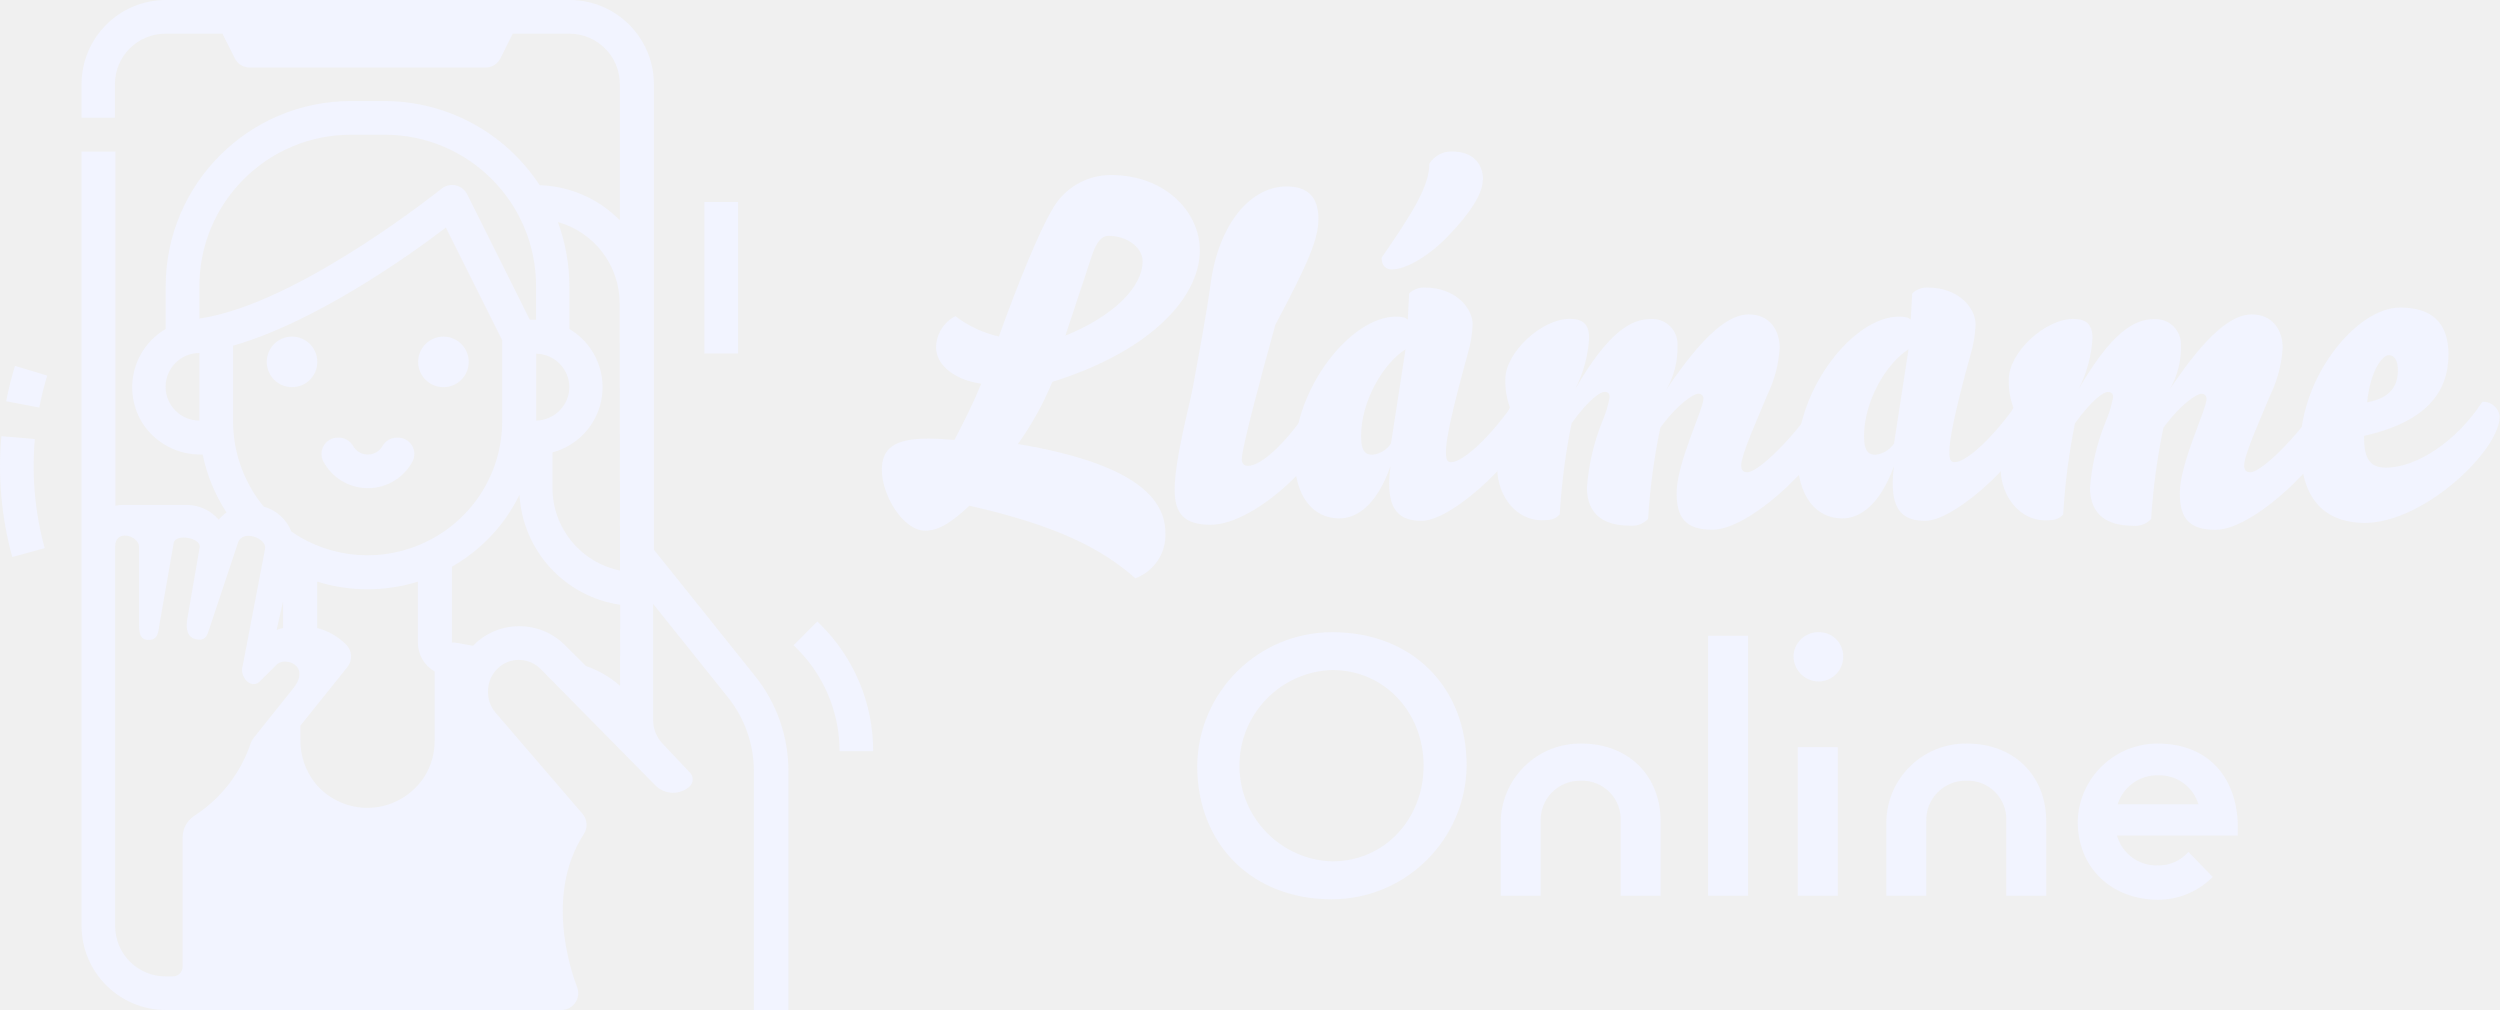
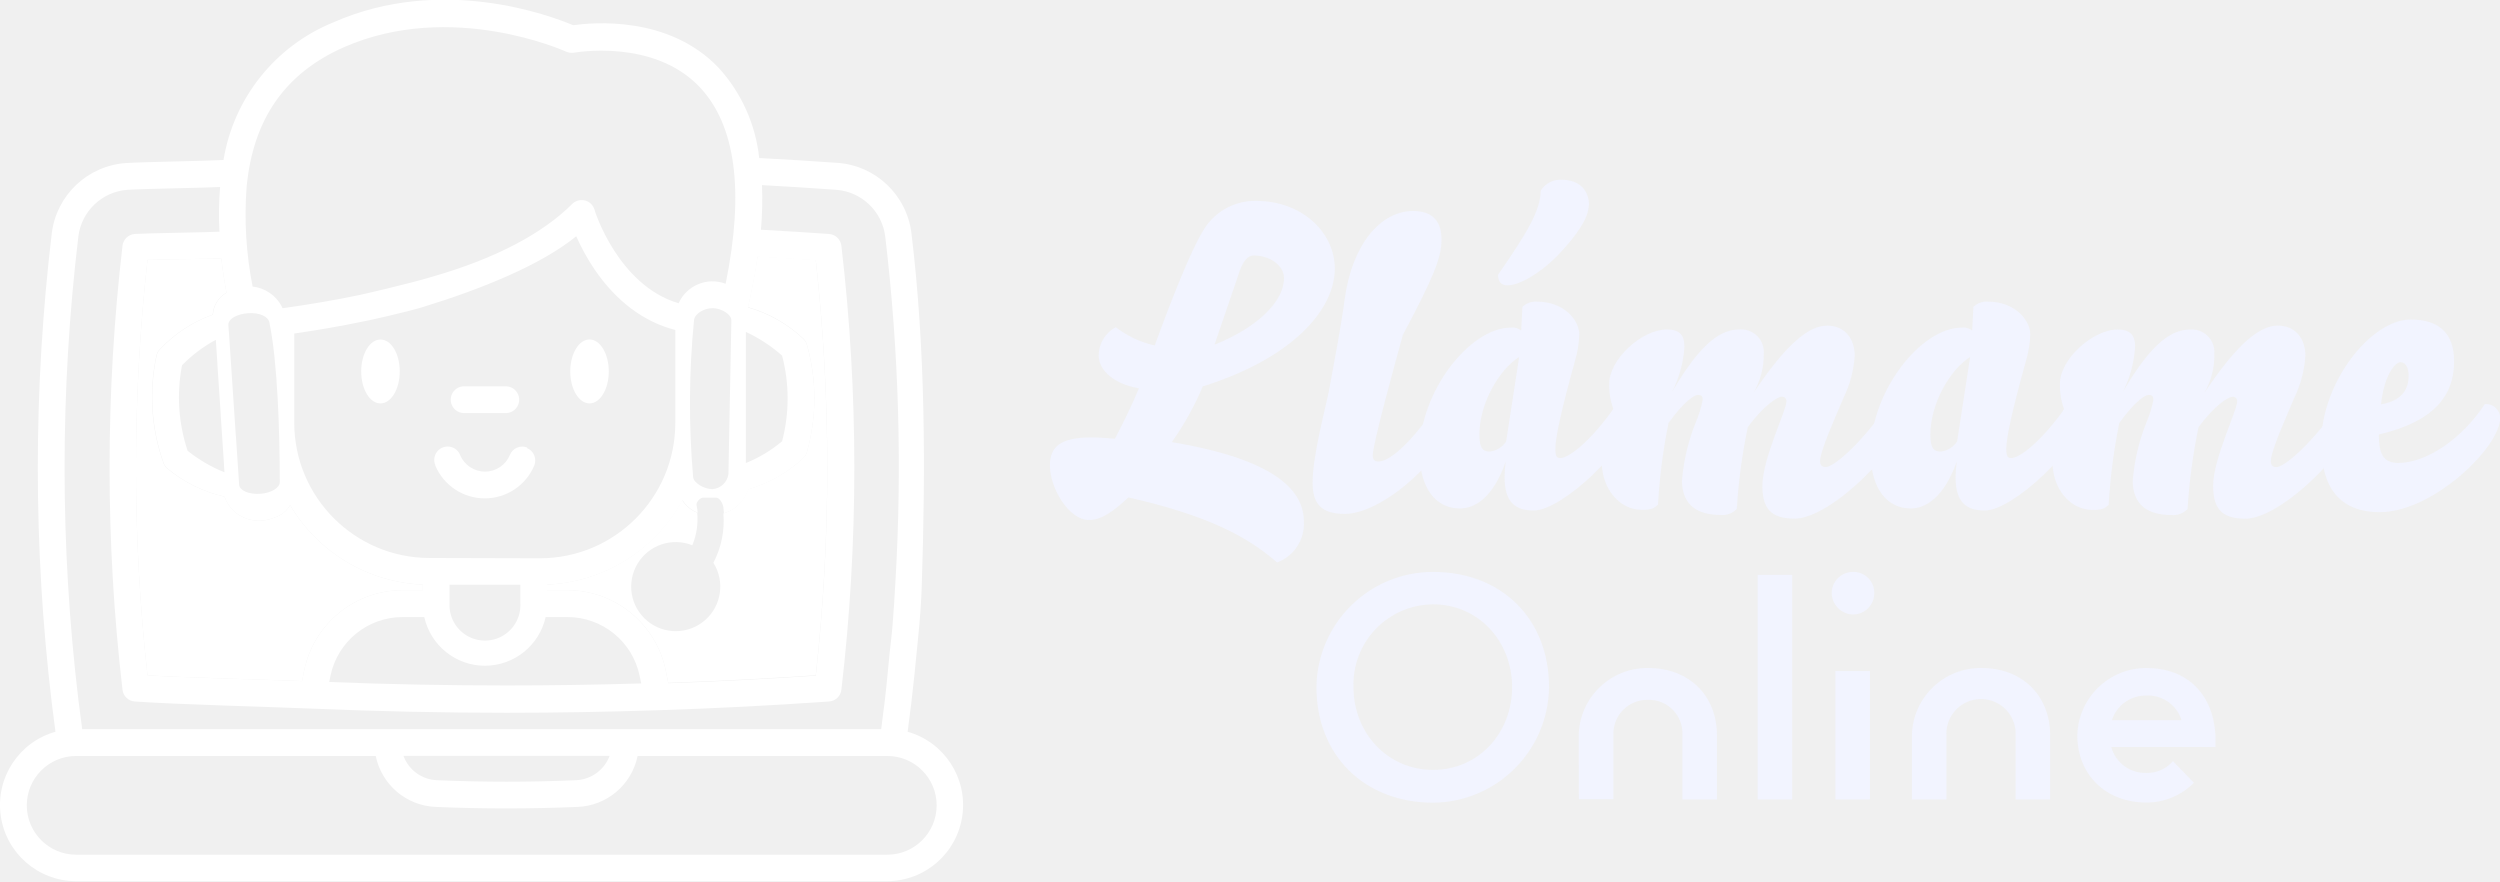
- <svg xmlns="http://www.w3.org/2000/svg" id="Capa_1" data-name="Capa 1" viewBox="0 0 259.06 104.66">
-   <g id="logo_llamame_online">
-     <g id="Online2" style="isolation:isolate">
-       <g style="isolation:isolate">
-         <path d="M124.06,79.77a14,14,0,0,1,14-13.84c8.22,0,13.92,5.62,13.92,13.84A14,14,0,0,1,138,93.61C129.83,93.61,124.06,88,124.06,79.77Zm23.46,0c0-5.48-4-9.92-9.48-9.92a9.92,9.92,0,0,0,0,19.83C143.52,89.68,147.52,85.24,147.52,79.77Z" transform="translate(0 -0.42)" fill="#f2f4ff" />
-         <path d="M155.51,85.54a8.24,8.24,0,0,1,8.36-8.07c4.81,0,8.21,3.26,8.21,8.07v7.7h-4.14v-7.7a4,4,0,0,0-4.14-4.22,4.07,4.07,0,0,0-4.15,4.22v7.7h-4.14Z" transform="translate(0 -0.42)" fill="#f2f4ff" />
-         <path d="M177,66.3h4.14V93.24H177Z" transform="translate(0 -0.42)" fill="#f2f4ff" />
-         <path d="M185.85,68.44a2.56,2.56,0,0,1,2.59-2.51A2.49,2.49,0,0,1,191,68.44a2.56,2.56,0,0,1-2.51,2.6A2.63,2.63,0,0,1,185.85,68.44Zm.44,9.4h4.15v15.4h-4.15Z" transform="translate(0 -0.42)" fill="#f2f4ff" />
-         <path d="M195.47,85.54a8.24,8.24,0,0,1,8.36-8.07c4.81,0,8.21,3.26,8.21,8.07v7.7H207.9v-7.7a4,4,0,0,0-4.14-4.22,4.07,4.07,0,0,0-4.15,4.22v7.7h-4.14Z" transform="translate(0 -0.42)" fill="#f2f4ff" />
-         <path d="M215.3,85.54a8.28,8.28,0,0,1,8.29-8.07c4.81,0,8,3,8.29,8.07V87H219.37a4.24,4.24,0,0,0,4.22,3.1,4.09,4.09,0,0,0,3.18-1.4l2.52,2.59a8,8,0,0,1-5.7,2.37C218.78,93.61,215.3,90.35,215.3,85.54Zm12.51-1.78a4.23,4.23,0,0,0-4.22-3,4.29,4.29,0,0,0-4.15,3Z" transform="translate(0 -0.42)" fill="#f2f4ff" />
-       </g>
+ <svg xmlns="http://www.w3.org/2000/svg" id="b928b248-3484-4605-b9dc-fcfa16358770" data-name="Capa 1" viewBox="0 0 332.22 117.13">
+   <g id="a50d7586-4ab9-4c20-a86f-573d79c665ec" data-name="Online" style="isolation:isolate">
+     <g style="isolation:isolate">
+       <path d="M174.94,91.31A15.5,15.5,0,0,1,190.44,76c9.1,0,15.41,6.23,15.41,15.33a15.54,15.54,0,0,1-15.41,15.34C181.34,106.65,174.94,100.42,174.94,91.31Zm26,0c0-6.06-4.43-11-10.5-11a10.64,10.64,0,0,0-10.58,11c0,6.07,4.51,11,10.58,11S200.94,97.38,200.94,91.31Z" fill="#f2f4ff" />
+       <path d="M209.79,97.71a9.13,9.13,0,0,1,9.27-8.94c5.33,0,9.1,3.61,9.1,8.94v8.53h-4.59V97.71A4.45,4.45,0,0,0,219,93a4.5,4.5,0,0,0-4.6,4.67v8.53h-4.59Z" fill="#f2f4ff" />
+       <path d="M233.57,76.39h4.59v29.85h-4.59Z" fill="#f2f4ff" />
+       <path d="M243.41,78.77A2.83,2.83,0,0,1,246.28,76a2.77,2.77,0,0,1,2.79,2.79,2.83,2.83,0,0,1-2.79,2.87A2.9,2.9,0,0,1,243.41,78.77Zm.49,10.41h4.59v17.06H243.9Z" fill="#f2f4ff" />
+       <path d="M254.07,97.71a9.13,9.13,0,0,1,9.27-8.94c5.33,0,9.1,3.61,9.1,8.94v8.53h-4.59V97.71a4.6,4.6,0,1,0-9.19,0v8.53h-4.59Z" fill="#f2f4ff" />
+       <path d="M276.05,97.71a9.17,9.17,0,0,1,9.18-8.94c5.33,0,8.86,3.36,9.18,8.94v1.56H280.56a4.69,4.69,0,0,0,4.67,3.44,4.51,4.51,0,0,0,3.53-1.56l2.78,2.87a8.86,8.86,0,0,1-6.31,2.63C279.9,106.65,276.05,103,276.05,97.71Zm13.85-2a4.65,4.65,0,0,0-4.67-3.28,4.73,4.73,0,0,0-4.59,3.28Z" fill="#f2f4ff" />
    </g>
-     <g id="Llamame" style="isolation:isolate">
-       <g style="isolation:isolate">
-         <path d="M97,36.42a3.71,3.71,0,0,1,2-3.24,11.57,11.57,0,0,0,4.51,2.11c2-5.59,4.23-11,5.5-13.11a6.92,6.92,0,0,1,6.15-3.62c5.5,0,9.17,3.76,9.17,7.8,0,4.7-4.8,10.34-15.28,13.63a32.62,32.62,0,0,1-3.57,6.44c12.6,2.12,15.28,5.92,15.28,9.21a4.75,4.75,0,0,1-3.11,4.7c-3.43-3-7.89-5.4-17.2-7.52-1.69,1.6-3.1,2.59-4.56,2.59-2.35,0-4.51-3.71-4.51-6.3,0-2.21,1.27-3.24,4.8-3.24.8,0,1.69.05,2.72.14,1.08-2.07,2-3.9,2.78-5.83C99,39.81,97,38.3,97,36.42Zm13.4-1.22c4.93-2,8-5,8-7.71,0-1.45-1.64-2.63-3.52-2.63-.61,0-1.27.42-1.88,2.49Z" transform="translate(0 -0.42)" fill="#f2f4ff" />
-         <path d="M125.44,29.89c.84-6.34,4.18-10.15,7.89-10.15,2,0,3.29.94,3.29,3.33,0,2.07-.94,4.38-4.46,11-1.27,4.56-3.48,12.74-3.48,13.91,0,.52.24.71.66.71,1.46,0,4.23-2.68,6.67-6.49a1.73,1.73,0,0,1,1.79,1.6c0,3.57-7.62,11-12.36,11-2.73,0-3.72-1.17-3.72-3.62,0-3.15,1.51-8.6,1.88-10.57C124.17,37.5,125,33.09,125.44,29.89Z" transform="translate(0 -0.42)" fill="#f2f4ff" />
-         <path d="M138.79,54.14c-2.68,0-4.66-2.21-4.66-6.49,0-7,5.83-14.42,10.53-14.42.66,0,1,.09,1.22.33l.14-2.73a2.19,2.19,0,0,1,1.65-.61c3.19,0,4.93,2.16,4.93,3.8a12.42,12.42,0,0,1-.52,3.11c-1.64,5.92-2.25,8.88-2.25,10.1,0,.94.19,1.08.56,1.08.94,0,3.39-1.78,6.4-6a1.57,1.57,0,0,1,1.73,1.45c0,3.06-7.8,10.63-11.18,10.63-2.07,0-3.39-.85-3.39-3.86a13.17,13.17,0,0,1,.15-1.83C142.59,53,140.43,54.14,138.79,54.14Zm6.86-17.53c-2.35,1.5-4.61,5.41-4.61,9,0,1.74.56,1.93,1.22,1.93a2.63,2.63,0,0,0,1.88-1.17Zm8-17.53c0,1.36-1.22,3.34-3.62,5.83-1.92,2-4.32,3.43-5.78,3.43-.65,0-1.08-.38-1.08-1.22,3.25-4.7,4.94-7.43,4.94-9.73a2.67,2.67,0,0,1,2.35-1.27C152.6,16.12,153.68,17.34,153.68,19.08Z" transform="translate(0 -0.42)" fill="#f2f4ff" />
-         <path d="M181.22,33c2.17,0,3.2,1.65,3.2,3.48a13.07,13.07,0,0,1-1.27,4.84c-.84,2.07-2.72,6.16-2.72,7.33,0,.52.23.71.65.71.85,0,3.86-2.45,7.1-7.05A1.73,1.73,0,0,1,190,43.85c0,3-8.22,11.46-12.55,11.46-2.77,0-3.71-1.22-3.71-3.8,0-3.1,2.77-8.7,2.77-9.73a.49.49,0,0,0-.56-.56c-.42,0-2.07,1-3.9,3.52a66,66,0,0,0-1.27,9.45,2.25,2.25,0,0,1-1.88.7c-2.63,0-4.42-1.08-4.46-3.9A23,23,0,0,1,166,44.18a12.19,12.19,0,0,0,.8-2.59c0-.42-.18-.56-.56-.56s-1.55.7-3.38,3.24a65.59,65.59,0,0,0-1.23,9.45c-.47.47-.79.61-1.88.61-2.63,0-4.55-2.49-4.6-5.31a20.33,20.33,0,0,1,1.31-6.39,7.91,7.91,0,0,1-.47-2.92c0-2.77,3.76-6.25,6.68-6.25,1.36,0,2,.56,2,2a13.19,13.19,0,0,1-1.46,5.31c3.43-5.93,5.78-7.29,7.85-7.29a2.61,2.61,0,0,1,2.77,2.77,8.6,8.6,0,0,1-1.17,4.56C176.57,35,179.16,33,181.22,33Z" transform="translate(0 -0.42)" fill="#f2f4ff" />
-         <path d="M190.91,54.14c-2.68,0-4.66-2.21-4.66-6.49,0-7,5.83-14.42,10.53-14.42.66,0,1,.09,1.22.33l.15-2.73a2.15,2.15,0,0,1,1.64-.61c3.2,0,4.93,2.16,4.93,3.8a12.78,12.78,0,0,1-.51,3.11C202.56,43.05,202,46,202,47.23c0,.94.19,1.08.57,1.08.94,0,3.38-1.78,6.39-6a1.58,1.58,0,0,1,1.74,1.45c0,3.06-7.81,10.63-11.19,10.63-2.07,0-3.38-.85-3.38-3.86a13,13,0,0,1,.14-1.83C194.71,53,192.55,54.14,190.91,54.14Zm6.86-17.53c-2.35,1.5-4.61,5.41-4.61,9,0,1.74.57,1.93,1.23,1.93a2.66,2.66,0,0,0,1.88-1.17Z" transform="translate(0 -0.42)" fill="#f2f4ff" />
-         <path d="M233.35,33c2.16,0,3.19,1.65,3.19,3.48a13.07,13.07,0,0,1-1.27,4.84c-.84,2.07-2.72,6.16-2.72,7.33,0,.52.23.71.66.71.84,0,3.85-2.45,7.09-7.05a1.73,1.73,0,0,1,1.84,1.55c0,3-8.23,11.46-12.55,11.46-2.78,0-3.71-1.22-3.71-3.8,0-3.1,2.77-8.7,2.77-9.73a.5.5,0,0,0-.57-.56c-.42,0-2.06,1-3.9,3.52a67.4,67.4,0,0,0-1.27,9.45,2.25,2.25,0,0,1-1.88.7c-2.63,0-4.41-1.08-4.46-3.9a22.68,22.68,0,0,1,1.6-6.81,12.82,12.82,0,0,0,.8-2.59c0-.42-.19-.56-.57-.56s-1.55.7-3.38,3.24a65.51,65.51,0,0,0-1.22,9.45c-.47.47-.8.61-1.88.61-2.63,0-4.56-2.49-4.61-5.31a20.09,20.09,0,0,1,1.32-6.39,7.71,7.71,0,0,1-.47-2.92c0-2.77,3.76-6.25,6.67-6.25,1.36,0,2,.56,2,2a13.19,13.19,0,0,1-1.46,5.31c3.44-5.93,5.78-7.29,7.85-7.29A2.62,2.62,0,0,1,226,36.23a8.63,8.63,0,0,1-1.18,4.56C228.69,35,231.28,33,233.35,33Z" transform="translate(0 -0.42)" fill="#f2f4ff" />
-         <path d="M238.38,46.62c0-7.1,5.78-14.33,10.34-14.33,3.24,0,5,1.55,5,4.84,0,3.94-2.31,7-8.75,8.46,0,2.11.43,3.29,2.26,3.29,3.2,0,7.33-2.73,10-6.82a1.69,1.69,0,0,1,1.79,1.55c0,3.48-7.85,11-14,11C240.49,54.56,238.38,51.7,238.38,46.62Zm9.16-9.4c-.66,0-1.92,1.6-2.25,4.89,2.63-.47,3.19-1.93,3.19-3.34C248.48,37.78,248.11,37.22,247.54,37.22Z" transform="translate(0 -0.42)" fill="#f2f4ff" />
-       </g>
+   </g>
+   <g id="fe436a67-c499-4401-b571-6080a82b3c52" data-name="Llámame" style="isolation:isolate">
+     <g style="isolation:isolate">
+       <path d="M146,47.21a4.3,4.3,0,0,1,2.27-3.73,13.28,13.28,0,0,0,5.18,2.43c2.33-6.42,4.87-12.69,6.32-15.06a8,8,0,0,1,7.08-4.16c6.32,0,10.53,4.32,10.53,9,0,5.4-5.51,11.88-17.55,15.66a38.47,38.47,0,0,1-4.11,7.4c14.48,2.43,17.55,6.81,17.55,10.59a5.46,5.46,0,0,1-3.56,5.4c-3.94-3.41-9.07-6.21-19.76-8.64-1.95,1.83-3.57,3-5.24,3-2.7,0-5.19-4.27-5.19-7.24,0-2.54,1.46-3.73,5.51-3.73.92,0,1.94.06,3.13.17,1.25-2.38,2.27-4.49,3.19-6.7C148.3,51.1,146,49.37,146,47.21Zm15.39-1.4c5.67-2.27,9.24-5.73,9.24-8.86,0-1.67-1.89-3-4-3-.7,0-1.46.48-2.16,2.86Z" fill="#f2f4ff" />
+       <path d="M178.7,39.7c1-7.29,4.81-11.66,9.07-11.66,2.33,0,3.79,1.08,3.79,3.83,0,2.38-1.08,5-5.14,12.64-1.45,5.24-4,14.63-4,16,0,.6.27.82.76.82,1.67,0,4.85-3.08,7.66-7.46a2,2,0,0,1,2.05,1.84c0,4.1-8.74,12.58-14.2,12.58-3.13,0-4.26-1.35-4.26-4.16,0-3.62,1.72-9.88,2.16-12.15C177.24,48.45,178.22,43.38,178.7,39.7Z" fill="#f2f4ff" />
+       <path d="M194,67.57c-3.08,0-5.35-2.54-5.35-7.45,0-8.1,6.7-16.58,12.1-16.58a1.82,1.82,0,0,1,1.4.38l.16-3.14a2.53,2.53,0,0,1,1.89-.7c3.68,0,5.67,2.49,5.67,4.38a14.45,14.45,0,0,1-.59,3.56c-1.89,6.8-2.59,10.21-2.59,11.61,0,1.08.21,1.24.65,1.24,1.08,0,3.88-2,7.34-6.91a1.81,1.81,0,0,1,2,1.67c0,3.51-9,12.21-12.85,12.21-2.38,0-3.89-1-3.89-4.43a15.7,15.7,0,0,1,.16-2.1C198.41,66.22,195.93,67.57,194,67.57Zm7.88-20.14c-2.7,1.72-5.29,6.21-5.29,10.36,0,2,.65,2.22,1.4,2.22a3,3,0,0,0,2.16-1.35Zm9.24-20.15c0,1.57-1.41,3.84-4.16,6.7-2.22,2.27-5,3.94-6.64,3.94-.76,0-1.25-.43-1.25-1.4,3.73-5.4,5.67-8.53,5.67-11.18a3.1,3.1,0,0,1,2.7-1.46C209.91,23.88,211.16,25.29,211.16,27.28Z" fill="#f2f4ff" />
+       <path d="M242.8,43.27c2.48,0,3.67,1.89,3.67,4A15,15,0,0,1,245,52.83c-1,2.37-3.13,7.07-3.13,8.42,0,.6.27.81.76.81,1,0,4.43-2.81,8.15-8.1a2,2,0,0,1,2.11,1.78c0,3.4-9.45,13.18-14.42,13.18-3.19,0-4.27-1.4-4.27-4.38,0-3.56,3.19-10,3.19-11.17a.57.57,0,0,0-.65-.65c-.48,0-2.37,1.13-4.48,4.05a75.47,75.47,0,0,0-1.46,10.85,2.58,2.58,0,0,1-2.16.81c-3,0-5.07-1.24-5.13-4.48a26.3,26.3,0,0,1,1.84-7.83,14.32,14.32,0,0,0,.92-3c0-.49-.22-.65-.65-.65s-1.78.81-3.89,3.73a74.93,74.93,0,0,0-1.4,10.85c-.54.54-.92.7-2.16.7-3,0-5.24-2.86-5.3-6.1a23.09,23.09,0,0,1,1.52-7.34,8.76,8.76,0,0,1-.54-3.35c0-3.19,4.32-7.18,7.66-7.18,1.57,0,2.33.65,2.33,2.27a15.12,15.12,0,0,1-1.68,6.1c3.94-6.81,6.64-8.37,9-8.37A3,3,0,0,1,234.38,47,10,10,0,0,1,233,52.23C237.45,45.59,240.42,43.27,242.8,43.27Z" fill="#f2f4ff" />
+       <path d="M253.92,67.57c-3.07,0-5.34-2.54-5.34-7.45,0-8.1,6.69-16.58,12.09-16.58a1.83,1.83,0,0,1,1.41.38l.16-3.14a2.5,2.5,0,0,1,1.89-.7c3.67,0,5.67,2.49,5.67,4.38a14.45,14.45,0,0,1-.59,3.56c-1.89,6.8-2.6,10.21-2.6,11.61,0,1.08.22,1.24.65,1.24,1.08,0,3.89-2,7.35-6.91a1.8,1.8,0,0,1,2,1.67c0,3.51-9,12.21-12.85,12.21-2.37,0-3.89-1-3.89-4.43a15.88,15.88,0,0,1,.17-2.1C258.3,66.22,255.81,67.57,253.92,67.57Zm7.89-20.14c-2.7,1.72-5.29,6.21-5.29,10.36,0,2,.64,2.22,1.4,2.22a3,3,0,0,0,2.16-1.35Z" fill="#f2f4ff" />
+       <path d="M302.69,43.27c2.48,0,3.67,1.89,3.67,4a15.18,15.18,0,0,1-1.46,5.57c-1,2.37-3.13,7.07-3.13,8.42,0,.6.27.81.75.81,1,0,4.43-2.81,8.16-8.1a2,2,0,0,1,2.1,1.78c0,3.4-9.45,13.18-14.41,13.18-3.19,0-4.27-1.4-4.27-4.38,0-3.56,3.19-10,3.19-11.17a.57.57,0,0,0-.65-.65c-.49,0-2.38,1.13-4.48,4.05a75.47,75.47,0,0,0-1.46,10.85,2.59,2.59,0,0,1-2.16.81c-3,0-5.08-1.24-5.13-4.48a26.26,26.26,0,0,1,1.83-7.83,13.72,13.72,0,0,0,.92-3c0-.49-.21-.65-.65-.65s-1.78.81-3.88,3.73a75,75,0,0,0-1.41,10.85c-.54.54-.92.7-2.16.7-3,0-5.24-2.86-5.29-6.1a23.05,23.05,0,0,1,1.51-7.34,9,9,0,0,1-.54-3.35c0-3.19,4.32-7.18,7.67-7.18,1.57,0,2.32.65,2.32,2.27a15.23,15.23,0,0,1-1.67,6.1c3.94-6.81,6.64-8.37,9-8.37A3,3,0,0,1,294.26,47a9.9,9.9,0,0,1-1.35,5.24C297.34,45.59,300.31,43.27,302.69,43.27Z" fill="#f2f4ff" />
+       <path d="M308.46,58.93c0-8.16,6.65-16.47,11.88-16.47,3.73,0,5.78,1.78,5.78,5.56,0,4.54-2.64,8-10,9.72,0,2.43.48,3.78,2.59,3.78,3.67,0,8.42-3.13,11.5-7.83a1.93,1.93,0,0,1,2.05,1.78c0,4-9,12.59-16,12.59C310.89,68.06,308.46,64.76,308.46,58.93ZM319,48.13c-.75,0-2.21,1.83-2.59,5.61,3-.54,3.67-2.21,3.67-3.83C320.07,48.78,319.64,48.13,319,48.13Z" fill="#f2f4ff" />
    </g>
-     <g id="Outline2">
-       <circle cx="30.26" cy="37.5" r="2.62" fill="#f2f4ff" />
-       <circle cx="45.95" cy="37.5" r="2.62" fill="#f2f4ff" />
-       <path d="M38.11,47.52a1.74,1.74,0,0,1-1.51-.87,1.71,1.71,0,0,0-1.46-.88H35a1.69,1.69,0,0,0-1.5,2.46,5.24,5.24,0,0,0,9.25,0,1.69,1.69,0,0,0-1.5-2.46h-.16a1.71,1.71,0,0,0-1.46.88A1.73,1.73,0,0,1,38.11,47.52Z" transform="translate(0 -0.42)" fill="#f2f4ff" />
-       <rect x="72.99" y="20.93" width="3.49" height="15.7" fill="#f2f4ff" />
-       <path d="M.64,42l3.43.65c.22-1.11.49-2.22.82-3.31l-3.34-1A35.75,35.75,0,0,0,.64,42Z" transform="translate(0 -0.42)" fill="#f2f4ff" />
-       <path d="M3.61,45.92l-3.47-.3A35.48,35.48,0,0,0,1.27,58.14l3.36-.92A32.13,32.13,0,0,1,3.61,45.92Z" transform="translate(0 -0.42)" fill="#f2f4ff" />
-       <path d="M85,65.12l-.3-.3-2.47,2.46.3.3A15,15,0,0,1,87,78.26h3.48A18.42,18.42,0,0,0,85,65.12Z" transform="translate(0 -0.42)" fill="#f2f4ff" />
-       <path d="M78.27,70.51,67.76,57.38h0V9.14A8.74,8.74,0,0,0,59,.42H17.17A8.74,8.74,0,0,0,8.45,9.14v3.48s0,0,0,0h3.46a0,0,0,0,0,0,0V9.14a5.23,5.23,0,0,1,5.23-5.23h5.91l1.26,2.51a1.72,1.72,0,0,0,1.56,1H50.32a1.74,1.74,0,0,0,1.56-1l1.25-2.51H59a5.23,5.23,0,0,1,5.23,5.23V23.25s0,0,0,0a12.18,12.18,0,0,0-8.31-3.64,0,0,0,0,1,0,0,19.24,19.24,0,0,0-16.08-8.72H36.36A19.21,19.21,0,0,0,17.17,30.07v4.44a7,7,0,0,0-2.32,9.89,7.12,7.12,0,0,0,6,3.12H21a17.49,17.49,0,0,0,2.47,6v0a4.81,4.81,0,0,0-.81.75l0,0a4.35,4.35,0,0,0-3.31-1.53H14.58l0,0-.23,0H12.78a4.47,4.47,0,0,0-.82.08h0V16.13H8.45V96.36a8.74,8.74,0,0,0,8.72,8.72h41a1.75,1.75,0,0,0,1.75-1.74,1.81,1.81,0,0,0-.14-.69c0-.09-3.74-8.94.73-15.82a1.75,1.75,0,0,0-.15-2.08l-9-10.47a3.24,3.24,0,0,1-.79-2.1v-.09a3.27,3.27,0,0,1,2.31-3.17,3.2,3.2,0,0,1,3.14.82L67.91,81.8a2.57,2.57,0,0,0,3.6.07,1,1,0,0,0,0-1.37l-2.83-3a3.53,3.53,0,0,1-1-2.43V63s0,0,0,0l7.77,9.7a12.24,12.24,0,0,1,2.67,7.63v24.75H81.7a0,0,0,0,0,0,0V80.32A15.71,15.71,0,0,0,78.27,70.51ZM59,40.54A3.5,3.5,0,0,1,55.56,44s0,0,0,0V37.07s0,0,0,0A3.5,3.5,0,0,1,59,40.54ZM20.66,44s0,0,0,0a3.49,3.49,0,0,1,0-7s0,0,0,0ZM22,33.18c-.46.1-.91.19-1.34.25a0,0,0,0,1,0,0V30.07a15.71,15.71,0,0,1,15.7-15.69h3.49a15.69,15.69,0,0,1,15.7,15.69h0v3.48s0,0,0,0h-.65l-6.49-13a1.75,1.75,0,0,0-2.34-.78,1.65,1.65,0,0,0-.31.2C45.6,20.1,32,31,22,33.18Zm5.33,19.74h0A13.92,13.92,0,0,1,24.15,44V36.24a0,0,0,0,1,0,0C32.52,33.87,42.3,27,46.2,24h0l5.84,11.68h0V44a13.87,13.87,0,0,1-7.75,12.5h0a13.89,13.89,0,0,1-14.1-1h0A4.33,4.33,0,0,0,27.35,52.92Zm2,9.74v2.83a0,0,0,0,1,0,0,5.25,5.25,0,0,0-.67.22l0,0,.68-3S29.38,62.64,29.38,62.66ZM16.1,54.19a0,0,0,0,1,0,0l0,0ZM30.34,71.81l-4.06,5.08a1.78,1.78,0,0,0-.3.54,14.36,14.36,0,0,1-5.64,7.39l-.21.14a2.7,2.7,0,0,0-1.21,2.27V100.6a1,1,0,0,1-1,1h-.76a5.23,5.23,0,0,1-5.23-5.23V57.08c0-1.93,2.48-1.13,2.48,0v7.88c0,1,.05,1.77,1,1.77s1-.8,1.12-1.64L18,56.68c.17-1,2.86-.54,2.69.46L19.4,64.6c-.16,1,0,1.92,1,2.08s1.1-.54,1.37-1.35l2.9-8.7c.51-1.39,3-.41,2.8.65L25.15,69.41c-.37,1.15.87,2.49,1.76,1.63l1.77-1.76C29.56,68.42,32.3,69.41,30.34,71.81ZM44,80.87a6.88,6.88,0,0,1-1,1.23,7,7,0,0,1-10.32-.5A7.1,7.1,0,0,1,31.13,77V75.61h0L36,69.54a1.74,1.74,0,0,0-.13-2.32h0a6.51,6.51,0,0,0-3-1.72s0,0,0,0V60.69h0a17.5,17.5,0,0,0,10.43,0h0V67a3.45,3.45,0,0,0,1.74,3h0v7.17A6.92,6.92,0,0,1,44,80.87Zm20.25-9.38s0,0,0,0a10.49,10.49,0,0,0-3.54-2.06h0l-2.18-2.17a6.68,6.68,0,0,0-9.44,0l-.07.08L47.11,67h0l-.28,0V59.14h0a17.29,17.29,0,0,0,7-7.45s0,0,0,0a12.23,12.23,0,0,0,10.44,11.4h0Zm0-11.95h0a8.74,8.74,0,0,1-7-8.54v-3.7s0,0,0,0A7,7,0,0,0,59,34.51V30.07a19.33,19.33,0,0,0-1.19-6.64,0,0,0,0,1,0,0,8.75,8.75,0,0,1,6.4,8.41Z" transform="translate(0 -0.42)" fill="#f2f4ff" />
+   </g>
+   <g id="e7eb6c06-f2ca-462d-a764-aed80bc1741f" data-name="Grupo 612">
+     <path id="b338e681-13f0-482a-ad84-2e0d7f3b1a31" data-name="Trazado 1249" d="M120.61,97.27c.17-1.3.34-2.58.49-3.83.31-2.6.57-5.21.82-7.81,0,0,0,0,0,0,.41-3.94.51-6,.57-7.77C123,62.27,123,46.55,121.12,31a10.67,10.67,0,0,0-9.83-9.36c-3.38-.24-6.88-.45-10.4-.64a21.13,21.13,0,0,0-5.4-12c-6.68-7-16.8-6-19.32-5.65-3-1.25-17.45-6.74-31.89-.37A23.93,23.93,0,0,0,29.7,21.26c-2.11.13-10.88.26-13,.41A10.67,10.67,0,0,0,6.88,31a263.22,263.22,0,0,0,0,62.41c.15,1.26.32,2.54.49,3.83a10.12,10.12,0,0,0,2.73,19.86H117.88a10.12,10.12,0,0,0,2.73-19.86ZM99.12,44.11a19.68,19.68,0,0,1,4.81,3.15,22.39,22.39,0,0,1,0,11.38,17.85,17.85,0,0,1-4.81,2.89Zm.28,20.94a18,18,0,0,0,7.35-4.17,1.8,1.8,0,0,0,.48-.79,26.21,26.21,0,0,0,0-14.27,1.74,1.74,0,0,0-.48-.79,17.8,17.8,0,0,0-7.35-4.17.11.11,0,0,0,0,0c.55-2.34,1-4.59,1.28-6.73,2.57.14,5.16.3,7.73.46a249.06,249.06,0,0,1,1.53,27.57,250,250,0,0,1-1.53,27.63c-6.5.44-13.08.77-19.6,1l-.33-1.63A13.36,13.36,0,0,0,75.38,78.43H72.71v-.74a21.55,21.55,0,0,0,18-11.21,4.14,4.14,0,0,0,2,1.65,6.19,6.19,0,0,0-.15-1c-.09-.38.49-1,.88-1h1.69c.53,0,.9.76,1,1.29,0,.25.06.51.08.79a4.85,4.85,0,0,0,3.27-3.21Zm-42.3,9.1a18,18,0,0,1-18-18V44.32c3.2-.46,6.3-1,9.21-1.61h0c.18,0,5.83-1.27,7.83-1.89C64,38.41,71.91,35.2,76.57,31.4A29.34,29.34,0,0,0,79,35.79c2.89,4.25,6.58,7,10.74,8.06V56.19a18,18,0,0,1-17.95,18ZM69.15,77.7v2.5a4.71,4.71,0,1,1-9.41,0V77.7Zm-4.7,10.77A8.28,8.28,0,0,0,72.51,82h2.87A9.79,9.79,0,0,1,85,89.82l.21,1c-6,.18-12,.27-17.88.27-7.79,0-15.71-.15-23.58-.46l.17-.84A9.79,9.79,0,0,1,53.51,82h2.87A8.27,8.27,0,0,0,64.45,88.47Zm27.8-46c.08-.75,1.28-1.52,2.44-1.52s2.5.83,2.5,1.59L96.8,63a2.32,2.32,0,0,1-2.11,2c-1.16,0-2.49-.83-2.58-1.58a113.76,113.76,0,0,1,.13-21ZM32.77,24.86c.85-9,5.08-15.12,12.94-18.59C60,0,75,6.77,75.18,6.84A1.85,1.85,0,0,0,76.27,7c.1,0,10.5-1.92,16.67,4.53,4.83,5.06,6,13.86,3.49,26.18a4.93,4.93,0,0,0-6.25,2.59C82.16,37.94,79,28,79,27.85a1.77,1.77,0,0,0-2.21-1.19,1.74,1.74,0,0,0-.75.44c-3.84,3.84-10,7.2-18.56,9.66-3.28,1-9.62,2.43-9.83,2.47-3.18.66-6.58,1.24-10.1,1.73a2.39,2.39,0,0,0-.13-.28,5,5,0,0,0-3.85-2.6A49.24,49.24,0,0,1,32.77,24.86ZM33,41.62c1.49-.1,2.64.45,2.79,1.2,1.1,5.25,1.38,14.42,1.39,21.24,0,.76-1.12,1.46-2.61,1.56s-2.74-.44-2.79-1.2L30.35,43.17C30.3,42.41,31.47,41.71,33,41.62Zm-2.87-2.73a3.58,3.58,0,0,0-1.83,2.92s0,0,0,0a17.87,17.87,0,0,0-7.06,4.64,1.71,1.71,0,0,0-.43.82,26.25,26.25,0,0,0,.93,14.24,1.91,1.91,0,0,0,.53.76A18.12,18.12,0,0,0,29.83,66,4.72,4.72,0,0,0,33,69a5.29,5.29,0,0,0,3.55-.25,3.47,3.47,0,0,0,2-1.63A21.54,21.54,0,0,0,56.19,77.69v.74H53.51A13.36,13.36,0,0,0,40.42,89.11l-.29,1.4c-4.61-.2-15.91-.46-20.53-.77a249.71,249.71,0,0,1,0-55.2c1.1-.07,8.78-.14,9.81-.2.18,1.57.41,3.09.68,4.55Zm-.3,23.87a19.12,19.12,0,0,1-4.9-2.86,22.47,22.47,0,0,1-.74-11.36,18.51,18.51,0,0,1,4.49-3.38ZM10.41,31.45A7.09,7.09,0,0,1,17,25.22c1.86-.13,10.38-.26,12.25-.37a43.63,43.63,0,0,0-.09,5.94c-1.47.09-9.62.19-11.24.3a1.78,1.78,0,0,0-1.64,1.57,253.86,253.86,0,0,0,0,59,1.76,1.76,0,0,0,1.64,1.56c5.64.4,18,.71,23.62.95,8.61.36,17.3.55,25.82.55,6.63,0,13.4-.12,20.11-.34,7.54-.24,15.18-.63,22.7-1.16a1.76,1.76,0,0,0,1.64-1.56,253.86,253.86,0,0,0,0-59,1.78,1.78,0,0,0-1.64-1.57c-3-.2-6-.4-9.05-.56a46.93,46.93,0,0,0,.14-5.93c3.33.18,6.63.39,9.83.62a7.1,7.1,0,0,1,6.55,6.23A259.31,259.31,0,0,1,119,77.14c0,.18-.32,5.74-.55,7.57-.33,2.74-.53,5.54-.86,8.31-.15,1.26-.32,2.56-.49,3.87H10.92c-.17-1.31-.34-2.6-.5-3.87A259.33,259.33,0,0,1,10.41,31.45Zm70.6,69a5,5,0,0,1-4.45,3.23c-3.08.13-6.19.2-9.25.2s-6.17-.07-9.24-.2a4.94,4.94,0,0,1-4.45-3.23Zm36.87,13.13H10.12a6.56,6.56,0,1,1,0-13.12H49.93a8.48,8.48,0,0,0,8,6.77c3.12.14,6.29.2,9.4.2s6.27-.07,9.4-.2a8.48,8.48,0,0,0,8-6.77h33.18a6.56,6.56,0,1,1,0,13.12Z" fill="#fff" />
+     <path id="a5abf6e3-1f48-4930-a762-a0a2b2c842d8" data-name="Trazado 1250" d="M56.19,77.69v.74H53.51A13.36,13.36,0,0,0,40.42,89.11l-.28,1.4c-4.62-.2-15.92-.46-20.54-.77a249.71,249.71,0,0,1,0-55.2c1.1-.07,8.78-.14,9.81-.2.18,1.57.42,3.09.68,4.55a3.61,3.61,0,0,0-1.83,2.92.07.07,0,0,1,0,0,17.87,17.87,0,0,0-7.06,4.64,1.7,1.7,0,0,0-.42.82,26.06,26.06,0,0,0,.93,14.24,1.76,1.76,0,0,0,.52.76A18.12,18.12,0,0,0,29.83,66,4.76,4.76,0,0,0,33,69a5.29,5.29,0,0,0,3.55-.25,3.5,3.5,0,0,0,2-1.63A21.53,21.53,0,0,0,56.19,77.69Z" fill="#fff" />
+     <path id="a553979e-04e8-4e43-9b6b-c6d6cc64ad71" data-name="Trazado 1251" d="M50.56,45.12C49.14,45.12,48,47,48,49.36s1.14,4.25,2.56,4.25,2.56-1.9,2.56-4.25S52,45.12,50.56,45.12Z" fill="#fff" />
+     <path id="f80f5e47-b0a6-4f93-a46f-4ec9594bd019" data-name="Trazado 1252" d="M78.34,53.61c1.41,0,2.56-1.9,2.56-4.25s-1.15-4.25-2.56-4.25-2.56,1.9-2.56,4.25S76.93,53.61,78.34,53.61Z" fill="#fff" />
+     <path id="b26b1084-2281-4e84-b20e-af3cee02b588" data-name="Trazado 1253" d="M61.81,54.89h5.27a1.78,1.78,0,1,0,0-3.55H61.81a1.78,1.78,0,1,0,0,3.55Z" fill="#fff" />
+     <path id="f0408a64-a5aa-4327-8a41-63a6b41b0df4" data-name="Trazado 1254" d="M70.08,59.48a1.77,1.77,0,0,0-2.33,1h0a3.58,3.58,0,0,1-6.6,0,1.78,1.78,0,1,0-3.31,1.31l0,.07a7.14,7.14,0,0,0,13.16,0,1.79,1.79,0,0,0-1-2.33Z" fill="#fff" />
+     <g id="e43f5960-55c3-4665-a6b6-eed298f2214b" data-name="Grupo 611">
+       <path id="be59f58f-2642-4743-beff-c80857921c14" data-name="Trazado 1255" d="M108.4,34.54c-2.57-.17-5.16-.32-7.73-.46q-.47,3.21-1.28,6.73s0,0,0,0A17.9,17.9,0,0,1,106.76,45a1.72,1.72,0,0,1,.47.79,26.21,26.21,0,0,1,0,14.27,1.78,1.78,0,0,1-.47.79,18.12,18.12,0,0,1-7.36,4.17,4.85,4.85,0,0,1-3.27,3.21h0a12,12,0,0,1-1.33,6.56A5.92,5.92,0,1,1,92,72.46a9,9,0,0,0,.65-4.33,4.16,4.16,0,0,1-2-1.65,21.55,21.55,0,0,1-18,11.21v.74h2.67A13.35,13.35,0,0,1,88.47,89.11l.33,1.63c6.52-.23,13.1-.57,19.6-1a249.71,249.71,0,0,0,0-55.2Z" fill="#fff" />
    </g>
  </g>
</svg>
